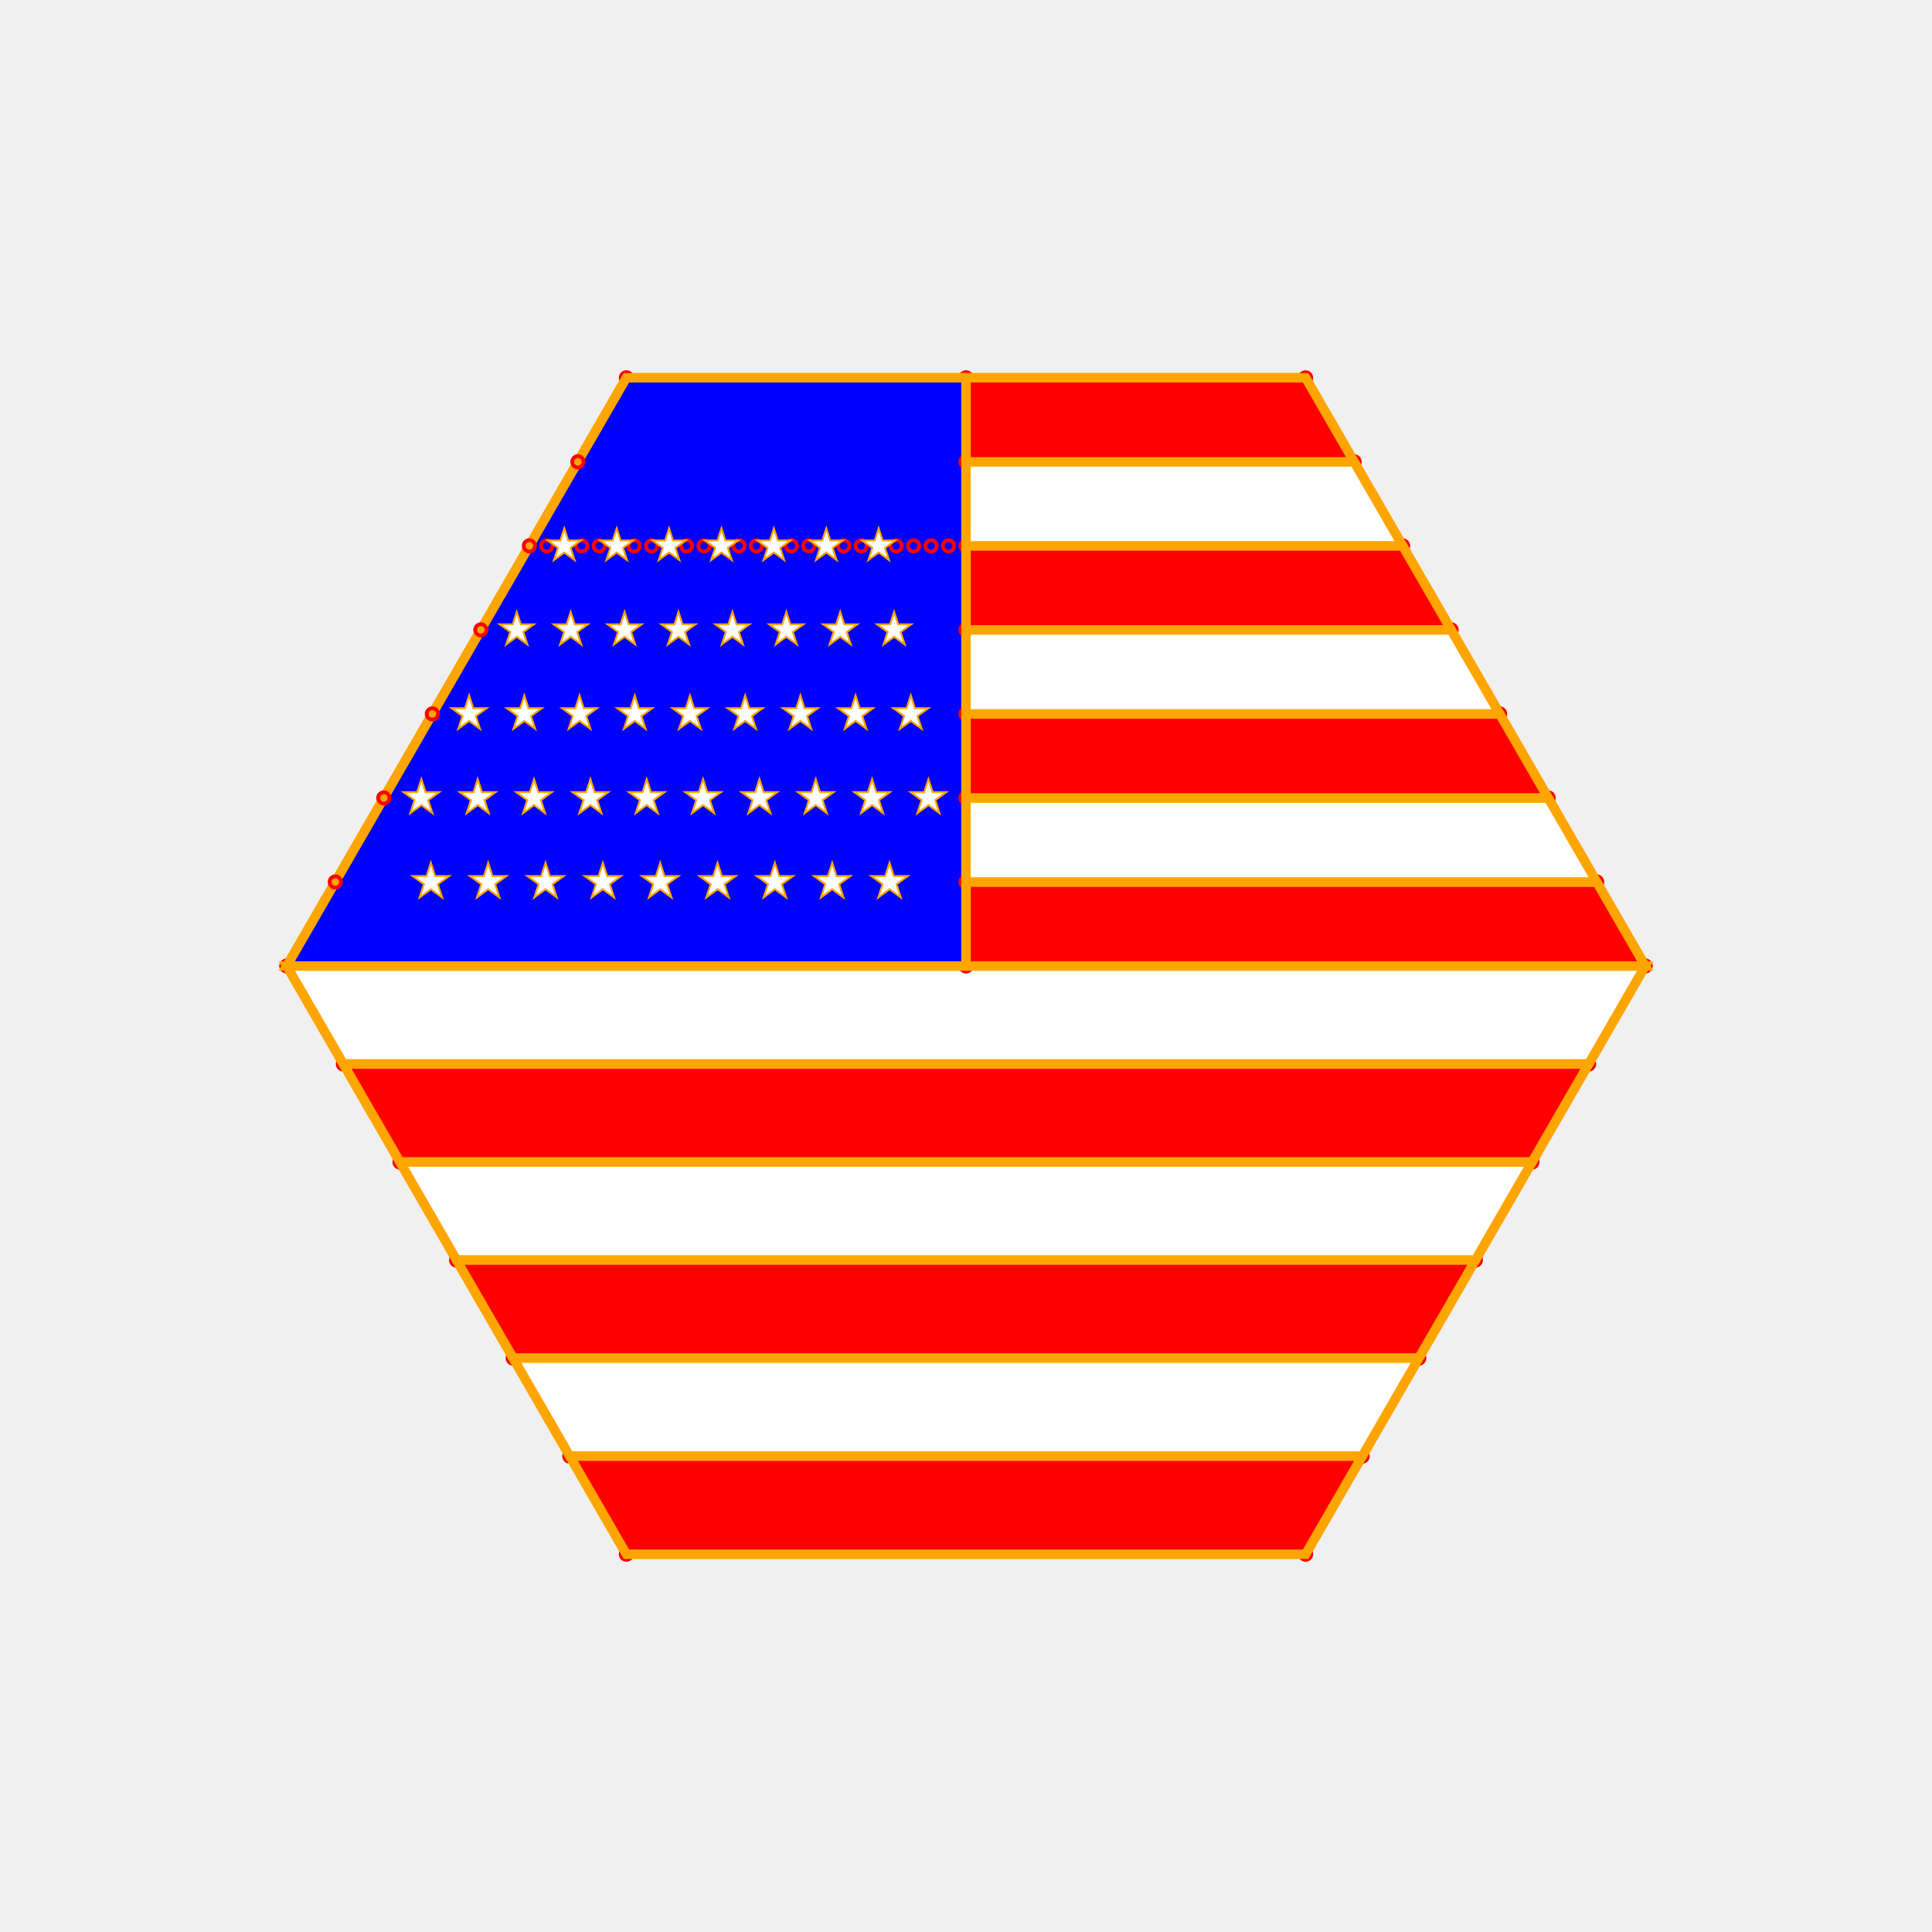
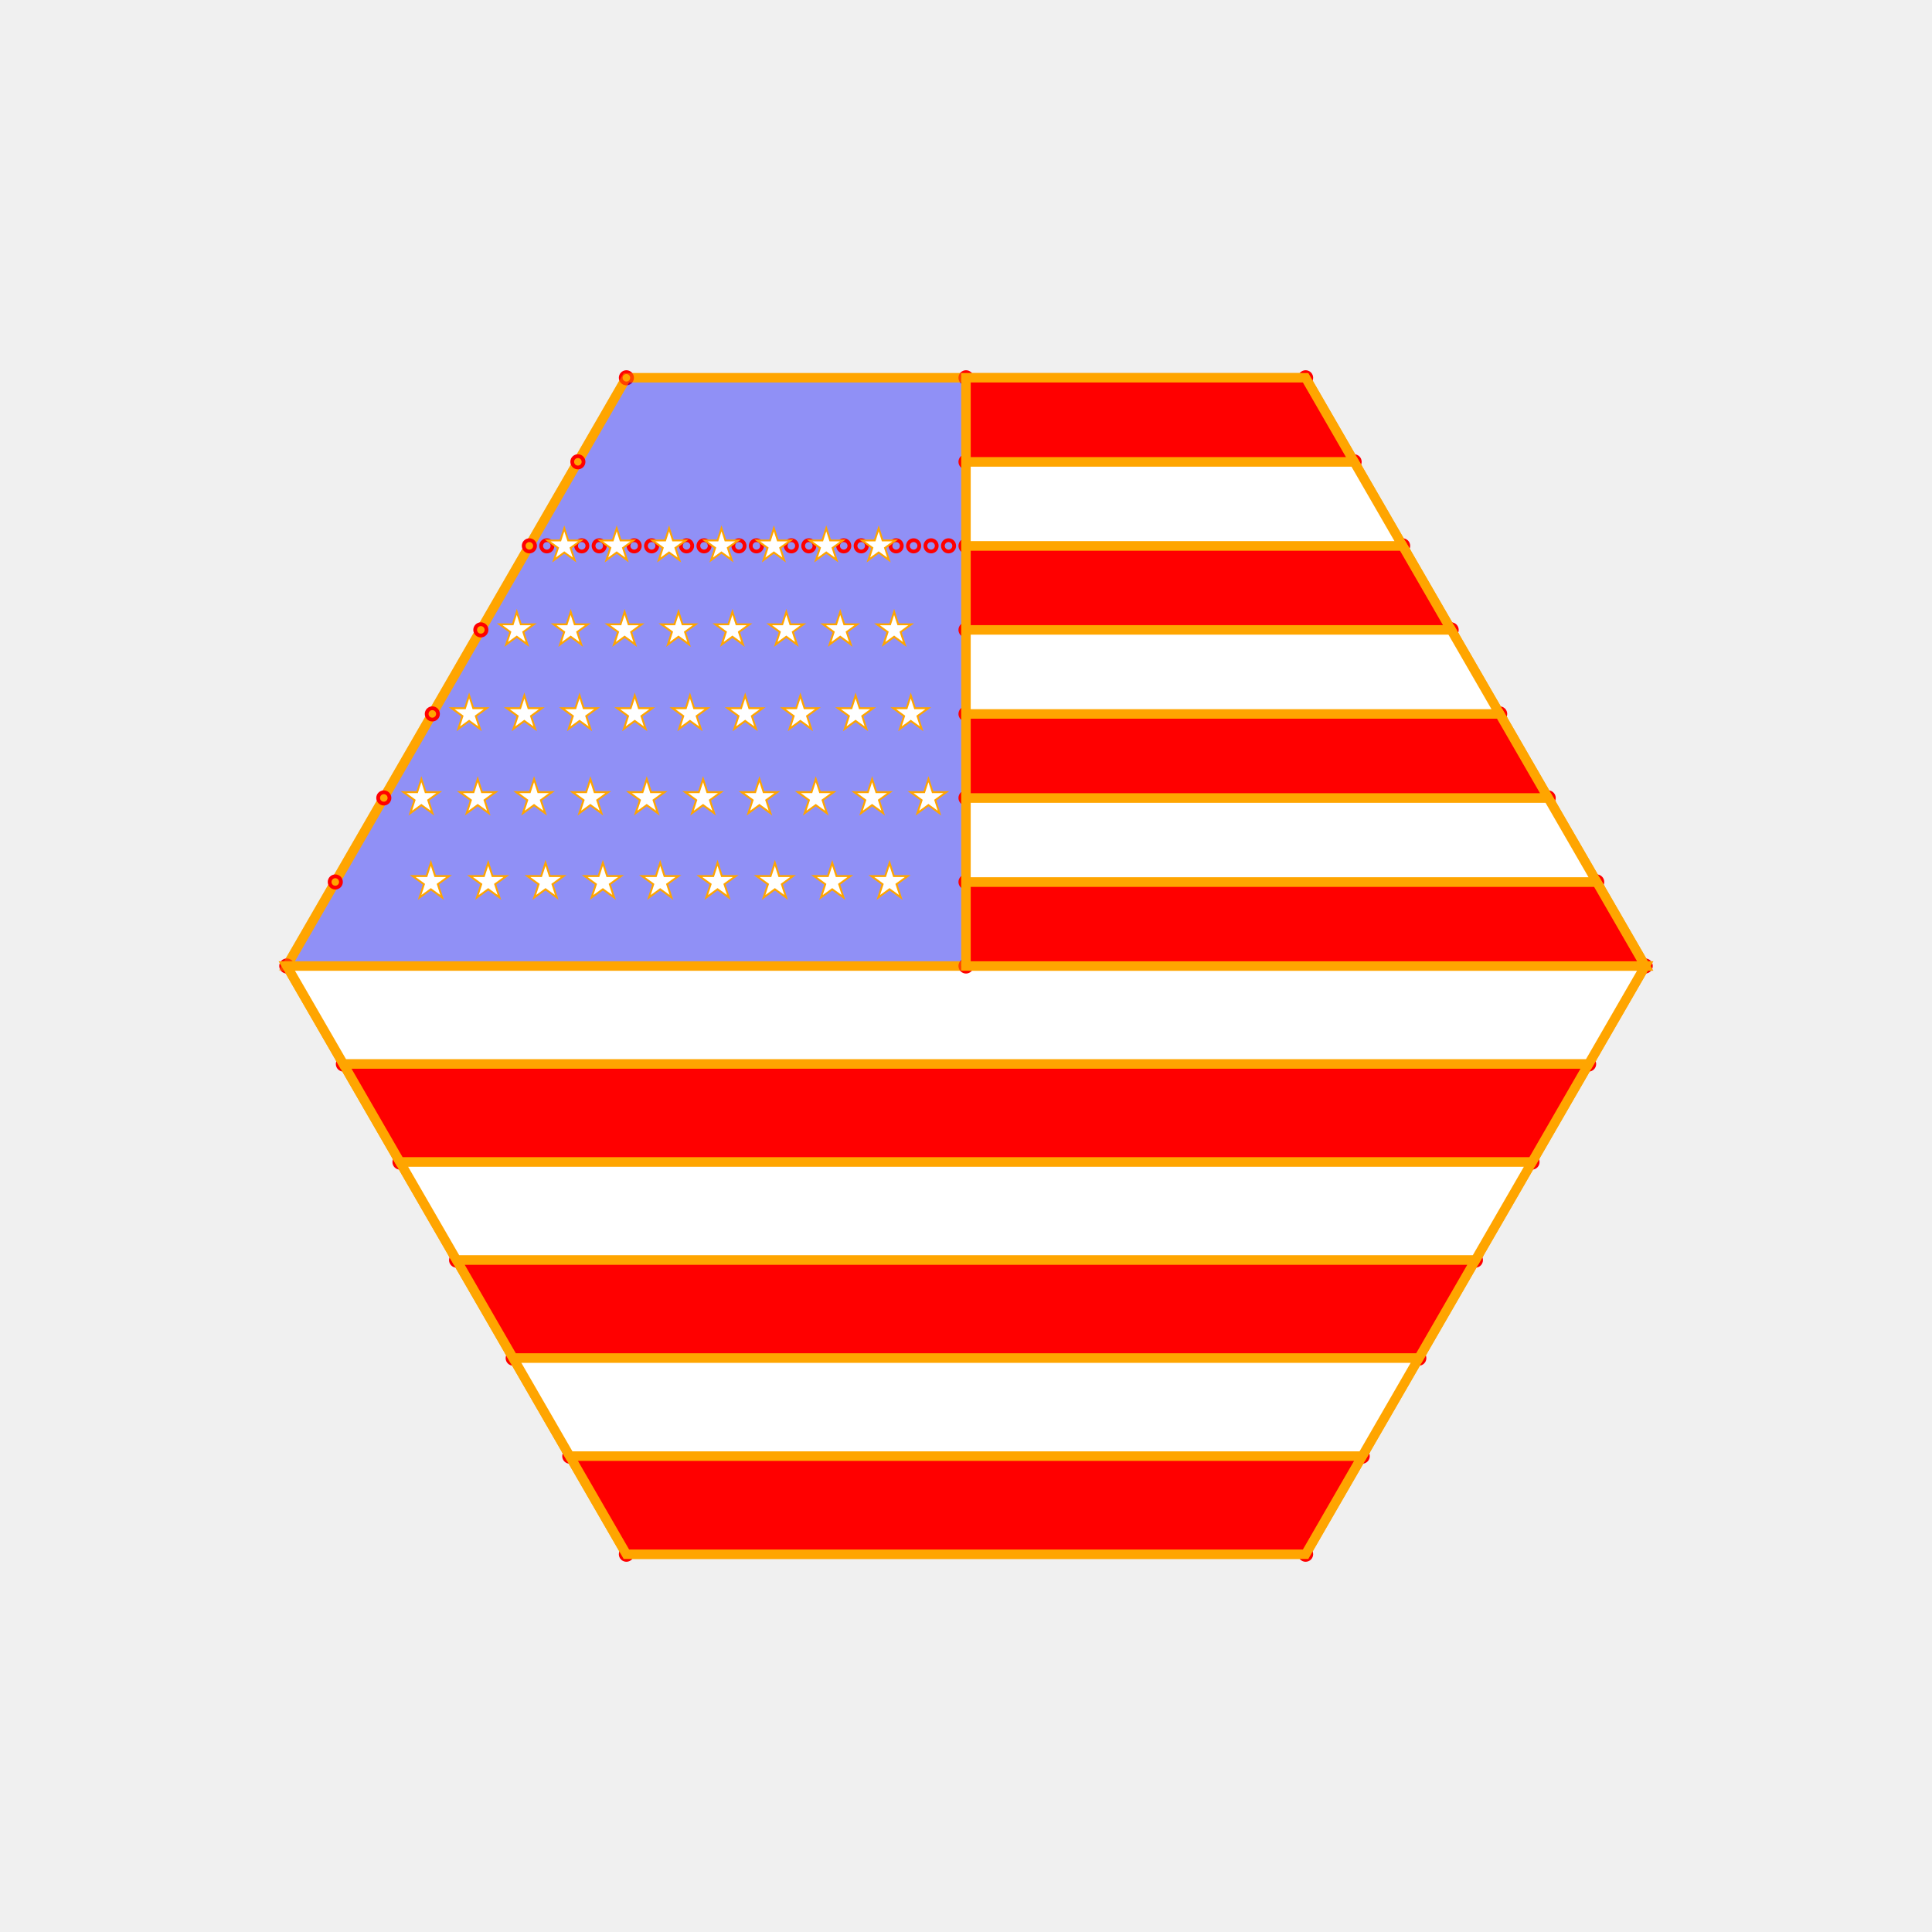
<svg xmlns="http://www.w3.org/2000/svg" width="1024" height="1024" desc="Created by KTab" version="1.2">
-   <path stroke="orange" stroke-width="5" fill="none" d="M 692.0 200.231 L 332.0 200.231 L 152.0 512.0 L 332.0 823.769 L 692.0 823.769 L 872.0 512.0 Z" />
+   <path stroke="orange" stroke-width="5" fill="none" opacity="1.0" d="M 692.0 200.231 L 332.0 200.231 L 152.0 512.0 L 332.0 823.769 L 692.0 823.769 L 872.0 512.0 Z" />
  <circle cx="872.0" cy="512.0" r="3" fill="none" stroke="red" stroke-width="2" />
  <circle cx="152.0" cy="512.0" r="3" fill="none" stroke="red" stroke-width="2" />
  <circle cx="692.0" cy="823.769" r="3" fill="none" stroke="red" stroke-width="2" />
  <circle cx="332.0" cy="823.769" r="3" fill="none" stroke="red" stroke-width="2" />
  <circle cx="722" cy="771.808" r="3" fill="none" stroke="red" stroke-width="2" />
  <circle cx="752" cy="719.846" r="3" fill="none" stroke="red" stroke-width="2" />
  <circle cx="782" cy="667.885" r="3" fill="none" stroke="red" stroke-width="2" />
  <circle cx="812.0" cy="615.923" r="3" fill="none" stroke="red" stroke-width="2" />
  <circle cx="842" cy="563.962" r="3" fill="none" stroke="red" stroke-width="2" />
  <circle cx="302" cy="771.808" r="3" fill="none" stroke="red" stroke-width="2" />
  <circle cx="272" cy="719.846" r="3" fill="none" stroke="red" stroke-width="2" />
  <circle cx="242" cy="667.885" r="3" fill="none" stroke="red" stroke-width="2" />
  <circle cx="212" cy="615.923" r="3" fill="none" stroke="red" stroke-width="2" />
  <circle cx="182" cy="563.962" r="3" fill="none" stroke="red" stroke-width="2" />
-   <path stroke="orange" stroke-width="5" fill="white" d="M 182 563.962 L 842 563.962 L 872.0 512.0 L 152.0 512.0 Z" />
-   <path stroke="orange" stroke-width="5" fill="red" d="M 212 615.923 L 812.0 615.923 L 842 563.962 L 182 563.962 Z" />
-   <path stroke="orange" stroke-width="5" fill="white" d="M 242 667.885 L 782 667.885 L 812.0 615.923 L 212 615.923 Z" />
-   <path stroke="orange" stroke-width="5" fill="red" d="M 272 719.846 L 752 719.846 L 782 667.885 L 242 667.885 Z" />
-   <path stroke="orange" stroke-width="5" fill="white" d="M 302 771.808 L 722 771.808 L 752 719.846 L 272 719.846 Z" />
-   <path stroke="orange" stroke-width="5" fill="red" d="M 332.0 823.769 L 692.0 823.769 L 722 771.808 L 302 771.808 Z" />
+   <path stroke="orange" stroke-width="5" fill="white" opacity="1.0" d="M 182 563.962 L 842 563.962 L 872.0 512.0 L 152.0 512.0 Z" />
+   <path stroke="orange" stroke-width="5" fill="red" opacity="1.0" d="M 212 615.923 L 812.0 615.923 L 842 563.962 L 182 563.962 Z" />
+   <path stroke="orange" stroke-width="5" fill="white" opacity="1.0" d="M 242 667.885 L 782 667.885 L 812.0 615.923 L 212 615.923 Z" />
+   <path stroke="orange" stroke-width="5" fill="red" opacity="1.0" d="M 272 719.846 L 752 719.846 L 782 667.885 L 242 667.885 Z" />
+   <path stroke="orange" stroke-width="5" fill="white" opacity="1.0" d="M 302 771.808 L 722 771.808 L 752 719.846 L 272 719.846 Z" />
+   <path stroke="orange" stroke-width="5" fill="red" opacity="1.0" d="M 332.0 823.769 L 692.0 823.769 L 722 771.808 L 302 771.808 Z" />
  <circle cx="692.0" cy="200.231" r="3" fill="none" stroke="red" stroke-width="2" />
  <circle cx="717.714" cy="244.769" r="3" fill="none" stroke="red" stroke-width="2" />
  <circle cx="743.429" cy="289.308" r="3" fill="none" stroke="red" stroke-width="2" />
  <circle cx="769.143" cy="333.846" r="3" fill="none" stroke="red" stroke-width="2" />
  <circle cx="794.857" cy="378.385" r="3" fill="none" stroke="red" stroke-width="2" />
  <circle cx="820.571" cy="422.923" r="3" fill="none" stroke="red" stroke-width="2" />
  <circle cx="846.286" cy="467.462" r="3" fill="none" stroke="red" stroke-width="2" />
  <circle cx="332.0" cy="200.231" r="3" fill="none" stroke="red" stroke-width="2" />
  <circle cx="512.0" cy="512.0" r="3" fill="none" stroke="red" stroke-width="2" />
  <circle cx="512.0" cy="200.231" r="3" fill="none" stroke="red" stroke-width="2" />
  <path d="M 512.0 512.0 L 512.0 200.231" stroke="orange" stroke-width="5" />
-   <path stroke="orange" stroke-width="5" fill="blue" d="M 512.0 512.0 L 512.0 200.231 L 332.0 200.231 L 152.0 512.0 Z" />
+   <path stroke="orange" stroke-width="5" fill="blue" opacity="0.4" d="M 512.0 512.0 L 512.0 200.231 L 332.0 200.231 L 152.0 512.0 Z" />
  <circle cx="512.0" cy="244.769" r="3" fill="none" stroke="red" stroke-width="2" />
  <circle cx="512.0" cy="289.308" r="3" fill="none" stroke="red" stroke-width="2" />
  <circle cx="512.0" cy="333.846" r="3" fill="none" stroke="red" stroke-width="2" />
  <circle cx="512.0" cy="378.385" r="3" fill="none" stroke="red" stroke-width="2" />
  <circle cx="512" cy="422.923" r="3" fill="none" stroke="red" stroke-width="2" />
  <circle cx="512" cy="467.462" r="3" fill="none" stroke="red" stroke-width="2" />
-   <path stroke="orange" stroke-width="5" fill="red" d="M 872.0 512.0 L 846.286 467.462 L 512 467.462 L 512.0 512.0 Z" />
-   <path stroke="orange" stroke-width="5" fill="white" d="M 846.286 467.462 L 820.571 422.923 L 512 422.923 L 512 467.462 Z" />
-   <path stroke="orange" stroke-width="5" fill="red" d="M 820.571 422.923 L 794.857 378.385 L 512.0 378.385 L 512 422.923 Z" />
-   <path stroke="orange" stroke-width="5" fill="white" d="M 794.857 378.385 L 769.143 333.846 L 512.0 333.846 L 512.0 378.385 Z" />
-   <path stroke="orange" stroke-width="5" fill="red" d="M 769.143 333.846 L 743.429 289.308 L 512.0 289.308 L 512.0 333.846 Z" />
-   <path stroke="orange" stroke-width="5" fill="white" d="M 743.429 289.308 L 717.714 244.769 L 512.0 244.769 L 512.0 289.308 Z" />
-   <path stroke="orange" stroke-width="5" fill="red" d="M 717.714 244.769 L 692.0 200.231 L 512.0 200.231 L 512.0 244.769 Z" />
+   <path stroke="orange" stroke-width="5" fill="red" opacity="1.0" d="M 872.0 512.0 L 846.286 467.462 L 512 467.462 L 512.0 512.0 Z" />
+   <path stroke="orange" stroke-width="5" fill="white" opacity="1.0" d="M 846.286 467.462 L 820.571 422.923 L 512 422.923 L 512 467.462 Z" />
+   <path stroke="orange" stroke-width="5" fill="red" opacity="1.0" d="M 820.571 422.923 L 794.857 378.385 L 512.0 378.385 L 512 422.923 Z" />
+   <path stroke="orange" stroke-width="5" fill="white" opacity="1.0" d="M 794.857 378.385 L 769.143 333.846 L 512.0 333.846 L 512.0 378.385 Z" />
+   <path stroke="orange" stroke-width="5" fill="red" opacity="1.0" d="M 769.143 333.846 L 743.429 289.308 L 512.0 289.308 L 512.0 333.846 Z" />
+   <path stroke="orange" stroke-width="5" fill="white" opacity="1.0" d="M 743.429 289.308 L 717.714 244.769 L 512.0 244.769 L 512.0 289.308 Z" />
+   <path stroke="orange" stroke-width="5" fill="red" opacity="1.0" d="M 717.714 244.769 L 692.0 200.231 L 512.0 200.231 L 512.0 244.769 Z" />
  <circle cx="306.286" cy="244.769" r="3" fill="none" stroke="red" stroke-width="2" />
  <circle cx="280.571" cy="289.308" r="3" fill="none" stroke="red" stroke-width="2" />
  <circle cx="254.857" cy="333.846" r="3" fill="none" stroke="red" stroke-width="2" />
  <circle cx="229.143" cy="378.385" r="3" fill="none" stroke="red" stroke-width="2" />
  <circle cx="203.429" cy="422.923" r="3" fill="none" stroke="red" stroke-width="2" />
  <circle cx="177.714" cy="467.462" r="3" fill="none" stroke="red" stroke-width="2" />
-   <path stroke="orange" stroke-width="1" fill="white" d="M 228.364 457.332 L 226.089 464.331 L 218.73 464.331 L 224.684 468.657 L 222.409 475.657 L 228.364 471.331 L 234.318 475.657 L 232.044 468.657 L 237.998 464.331 L 230.638 464.331 Z" />
-   <path stroke="orange" stroke-width="1" fill="white" d="M 258.753 457.332 L 256.479 464.331 L 249.119 464.331 L 255.073 468.657 L 252.799 475.657 L 258.753 471.331 L 264.707 475.657 L 262.433 468.657 L 268.387 464.331 L 261.028 464.331 Z" />
-   <path stroke="orange" stroke-width="1" fill="white" d="M 289.143 457.332 L 286.869 464.331 L 279.509 464.331 L 285.463 468.657 L 283.189 475.657 L 289.143 471.331 L 295.097 475.657 L 292.823 468.657 L 298.777 464.331 L 291.417 464.331 Z" />
-   <path stroke="orange" stroke-width="1" fill="white" d="M 319.532 457.332 L 317.258 464.331 L 309.898 464.331 L 315.853 468.657 L 313.578 475.657 L 319.532 471.331 L 325.487 475.657 L 323.212 468.657 L 329.167 464.331 L 321.807 464.331 Z" />
-   <path stroke="orange" stroke-width="1" fill="white" d="M 349.922 457.332 L 347.648 464.331 L 340.288 464.331 L 346.242 468.657 L 343.968 475.657 L 349.922 471.331 L 355.876 475.657 L 353.602 468.657 L 359.556 464.331 L 352.196 464.331 Z" />
-   <path stroke="orange" stroke-width="1" fill="white" d="M 380.312 457.332 L 378.037 464.331 L 370.678 464.331 L 376.632 468.657 L 374.358 475.657 L 380.312 471.331 L 386.266 475.657 L 383.992 468.657 L 389.946 464.331 L 382.586 464.331 Z" />
-   <path stroke="orange" stroke-width="1" fill="white" d="M 410.701 457.332 L 408.427 464.331 L 401.067 464.331 L 407.021 468.657 L 404.747 475.657 L 410.701 471.331 L 416.655 475.657 L 414.381 468.657 L 420.335 464.331 L 412.976 464.331 Z" />
-   <path stroke="orange" stroke-width="1" fill="white" d="M 441.091 457.332 L 438.817 464.331 L 431.457 464.331 L 437.411 468.657 L 435.137 475.657 L 441.091 471.331 L 447.045 475.657 L 444.771 468.657 L 450.725 464.331 L 443.365 464.331 Z" />
-   <path stroke="orange" stroke-width="1" fill="white" d="M 471.481 457.332 L 469.206 464.331 L 461.846 464.331 L 467.801 468.657 L 465.526 475.657 L 471.481 471.331 L 477.435 475.657 L 475.16 468.657 L 481.115 464.331 L 473.755 464.331 Z" />
-   <path stroke="orange" stroke-width="1" fill="white" d="M 223.336 412.969 L 221.102 419.847 L 213.87 419.847 L 219.72 424.098 L 217.486 430.976 L 223.336 426.725 L 229.187 430.976 L 226.952 424.098 L 232.803 419.847 L 225.571 419.847 Z" />
-   <path stroke="orange" stroke-width="1" fill="white" d="M 253.198 412.969 L 250.963 419.847 L 243.731 419.847 L 249.582 424.098 L 247.347 430.976 L 253.198 426.725 L 259.049 430.976 L 256.814 424.098 L 262.665 419.847 L 255.433 419.847 Z" />
-   <path stroke="orange" stroke-width="1" fill="white" d="M 283.06 412.969 L 280.825 419.847 L 273.593 419.847 L 279.444 424.098 L 277.209 430.976 L 283.06 426.725 L 288.911 430.976 L 286.676 424.098 L 292.527 419.847 L 285.295 419.847 Z" />
-   <path stroke="orange" stroke-width="1" fill="white" d="M 312.922 412.969 L 310.687 419.847 L 303.455 419.847 L 309.306 424.098 L 307.071 430.976 L 312.922 426.725 L 318.772 430.976 L 316.538 424.098 L 322.388 419.847 L 315.156 419.847 Z" />
-   <path stroke="orange" stroke-width="1" fill="white" d="M 342.783 412.969 L 340.549 419.847 L 333.317 419.847 L 339.167 424.098 L 336.933 430.976 L 342.783 426.725 L 348.634 430.976 L 346.399 424.098 L 352.25 419.847 L 345.018 419.847 Z" />
-   <path stroke="orange" stroke-width="1" fill="white" d="M 372.645 412.969 L 370.41 419.847 L 363.178 419.847 L 369.029 424.098 L 366.794 430.976 L 372.645 426.725 L 378.496 430.976 L 376.261 424.098 L 382.112 419.847 L 374.88 419.847 Z" />
-   <path stroke="orange" stroke-width="1" fill="white" d="M 402.507 412.969 L 400.272 419.847 L 393.04 419.847 L 398.891 424.098 L 396.656 430.976 L 402.507 426.725 L 408.358 430.976 L 406.123 424.098 L 411.974 419.847 L 404.742 419.847 Z" />
-   <path stroke="orange" stroke-width="1" fill="white" d="M 432.369 412.969 L 430.134 419.847 L 422.902 419.847 L 428.753 424.098 L 426.518 430.976 L 432.369 426.725 L 438.219 430.976 L 435.985 424.098 L 441.835 419.847 L 434.603 419.847 Z" />
-   <path stroke="orange" stroke-width="1" fill="white" d="M 462.23 412.969 L 459.996 419.847 L 452.764 419.847 L 458.614 424.098 L 456.38 430.976 L 462.23 426.725 L 468.081 430.976 L 465.846 424.098 L 471.697 419.847 L 464.465 419.847 Z" />
-   <path stroke="orange" stroke-width="1" fill="white" d="M 492.092 412.969 L 489.857 419.847 L 482.625 419.847 L 488.476 424.098 L 486.241 430.976 L 492.092 426.725 L 497.943 430.976 L 495.708 424.098 L 501.559 419.847 L 494.327 419.847 Z" />
-   <path stroke="orange" stroke-width="1" fill="white" d="M 248.65 368.631 L 246.46 375.371 L 239.374 375.371 L 245.107 379.536 L 242.917 386.276 L 248.65 382.11 L 254.383 386.276 L 252.193 379.536 L 257.927 375.371 L 250.84 375.371 Z" />
-   <path stroke="orange" stroke-width="1" fill="white" d="M 277.911 368.631 L 275.721 375.371 L 268.635 375.371 L 274.368 379.536 L 272.178 386.276 L 277.911 382.11 L 283.644 386.276 L 281.455 379.536 L 287.188 375.371 L 280.101 375.371 Z" />
-   <path stroke="orange" stroke-width="1" fill="white" d="M 307.172 368.631 L 304.983 375.371 L 297.896 375.371 L 303.629 379.536 L 301.439 386.276 L 307.172 382.11 L 312.905 386.276 L 310.716 379.536 L 316.449 375.371 L 309.362 375.371 Z" />
-   <path stroke="orange" stroke-width="1" fill="white" d="M 336.433 368.631 L 334.244 375.371 L 327.157 375.371 L 332.89 379.536 L 330.7 386.276 L 336.433 382.11 L 342.167 386.276 L 339.977 379.536 L 345.71 375.371 L 338.623 375.371 Z" />
-   <path stroke="orange" stroke-width="1" fill="white" d="M 365.695 368.631 L 363.505 375.371 L 356.418 375.371 L 362.151 379.536 L 359.962 386.276 L 365.695 382.11 L 371.428 386.276 L 369.238 379.536 L 374.971 375.371 L 367.884 375.371 Z" />
-   <path stroke="orange" stroke-width="1" fill="white" d="M 394.956 368.631 L 392.766 375.371 L 385.679 375.371 L 391.412 379.536 L 389.223 386.276 L 394.956 382.11 L 400.689 386.276 L 398.499 379.536 L 404.232 375.371 L 397.146 375.371 Z" />
-   <path stroke="orange" stroke-width="1" fill="white" d="M 424.217 368.631 L 422.027 375.371 L 414.94 375.371 L 420.674 379.536 L 418.484 386.276 L 424.217 382.11 L 429.95 386.276 L 427.76 379.536 L 433.493 375.371 L 426.407 375.371 Z" />
-   <path stroke="orange" stroke-width="1" fill="white" d="M 453.478 368.631 L 451.288 375.371 L 444.202 375.371 L 449.935 379.536 L 447.745 386.276 L 453.478 382.11 L 459.211 386.276 L 457.021 379.536 L 462.754 375.371 L 455.668 375.371 Z" />
-   <path stroke="orange" stroke-width="1" fill="white" d="M 482.739 368.631 L 480.549 375.371 L 473.463 375.371 L 479.196 379.536 L 477.006 386.276 L 482.739 382.11 L 488.472 386.276 L 486.282 379.536 L 492.015 375.371 L 484.929 375.371 Z" />
-   <path stroke="orange" stroke-width="1" fill="white" d="M 273.905 324.322 L 271.767 330.903 L 264.847 330.903 L 270.445 334.97 L 268.307 341.551 L 273.905 337.484 L 279.503 341.551 L 277.364 334.97 L 282.962 330.903 L 276.043 330.903 Z" />
-   <path stroke="orange" stroke-width="1" fill="white" d="M 302.476 324.322 L 300.338 330.903 L 293.419 330.903 L 299.016 334.97 L 296.878 341.551 L 302.476 337.484 L 308.074 341.551 L 305.936 334.97 L 311.534 330.903 L 304.614 330.903 Z" />
-   <path stroke="orange" stroke-width="1" fill="white" d="M 331.048 324.322 L 328.909 330.903 L 321.99 330.903 L 327.588 334.97 L 325.45 341.551 L 331.048 337.484 L 336.646 341.551 L 334.507 334.97 L 340.105 330.903 L 333.186 330.903 Z" />
-   <path stroke="orange" stroke-width="1" fill="white" d="M 359.619 324.322 L 357.481 330.903 L 350.561 330.903 L 356.159 334.97 L 354.021 341.551 L 359.619 337.484 L 365.217 341.551 L 363.079 334.97 L 368.677 330.903 L 361.757 330.903 Z" />
-   <path stroke="orange" stroke-width="1" fill="white" d="M 388.19 324.322 L 386.052 330.903 L 379.133 330.903 L 384.731 334.97 L 382.593 341.551 L 388.19 337.484 L 393.788 341.551 L 391.65 334.97 L 397.248 330.903 L 390.329 330.903 Z" />
-   <path stroke="orange" stroke-width="1" fill="white" d="M 416.762 324.322 L 414.624 330.903 L 407.704 330.903 L 413.302 334.97 L 411.164 341.551 L 416.762 337.484 L 422.36 341.551 L 420.222 334.97 L 425.82 330.903 L 418.9 330.903 Z" />
-   <path stroke="orange" stroke-width="1" fill="white" d="M 445.333 324.322 L 443.195 330.903 L 436.276 330.903 L 441.874 334.97 L 439.735 341.551 L 445.333 337.484 L 450.931 341.551 L 448.793 334.97 L 454.391 330.903 L 447.472 330.903 Z" />
-   <path stroke="orange" stroke-width="1" fill="white" d="M 473.905 324.322 L 471.767 330.903 L 464.847 330.903 L 470.445 334.97 L 468.307 341.551 L 473.905 337.484 L 479.503 341.551 L 477.364 334.97 L 482.962 330.903 L 476.043 330.903 Z" />
+   <path stroke="orange" stroke-width="1" fill="white" opacity="1.0" d="M 228.364 457.332 L 226.089 464.331 L 218.73 464.331 L 224.684 468.657 L 222.409 475.657 L 228.364 471.331 L 234.318 475.657 L 232.044 468.657 L 237.998 464.331 L 230.638 464.331 Z" />
+   <path stroke="orange" stroke-width="1" fill="white" opacity="1.0" d="M 258.753 457.332 L 256.479 464.331 L 249.119 464.331 L 255.073 468.657 L 252.799 475.657 L 258.753 471.331 L 264.707 475.657 L 262.433 468.657 L 268.387 464.331 L 261.028 464.331 Z" />
+   <path stroke="orange" stroke-width="1" fill="white" opacity="1.0" d="M 289.143 457.332 L 286.869 464.331 L 279.509 464.331 L 285.463 468.657 L 283.189 475.657 L 289.143 471.331 L 295.097 475.657 L 292.823 468.657 L 298.777 464.331 L 291.417 464.331 Z" />
+   <path stroke="orange" stroke-width="1" fill="white" opacity="1.0" d="M 319.532 457.332 L 317.258 464.331 L 309.898 464.331 L 315.853 468.657 L 313.578 475.657 L 319.532 471.331 L 325.487 475.657 L 323.212 468.657 L 329.167 464.331 L 321.807 464.331 Z" />
+   <path stroke="orange" stroke-width="1" fill="white" opacity="1.0" d="M 349.922 457.332 L 347.648 464.331 L 340.288 464.331 L 346.242 468.657 L 343.968 475.657 L 349.922 471.331 L 355.876 475.657 L 353.602 468.657 L 359.556 464.331 L 352.196 464.331 Z" />
+   <path stroke="orange" stroke-width="1" fill="white" opacity="1.0" d="M 380.312 457.332 L 378.037 464.331 L 370.678 464.331 L 376.632 468.657 L 374.358 475.657 L 380.312 471.331 L 386.266 475.657 L 383.992 468.657 L 389.946 464.331 L 382.586 464.331 Z" />
+   <path stroke="orange" stroke-width="1" fill="white" opacity="1.0" d="M 410.701 457.332 L 408.427 464.331 L 401.067 464.331 L 407.021 468.657 L 404.747 475.657 L 410.701 471.331 L 416.655 475.657 L 414.381 468.657 L 420.335 464.331 L 412.976 464.331 Z" />
+   <path stroke="orange" stroke-width="1" fill="white" opacity="1.0" d="M 441.091 457.332 L 438.817 464.331 L 431.457 464.331 L 437.411 468.657 L 435.137 475.657 L 441.091 471.331 L 447.045 475.657 L 444.771 468.657 L 450.725 464.331 L 443.365 464.331 Z" />
+   <path stroke="orange" stroke-width="1" fill="white" opacity="1.0" d="M 471.481 457.332 L 469.206 464.331 L 461.846 464.331 L 467.801 468.657 L 465.526 475.657 L 471.481 471.331 L 477.435 475.657 L 475.16 468.657 L 481.115 464.331 L 473.755 464.331 Z" />
+   <path stroke="orange" stroke-width="1" fill="white" opacity="1.0" d="M 223.336 412.969 L 221.102 419.847 L 213.87 419.847 L 219.72 424.098 L 217.486 430.976 L 223.336 426.725 L 229.187 430.976 L 226.952 424.098 L 232.803 419.847 L 225.571 419.847 Z" />
+   <path stroke="orange" stroke-width="1" fill="white" opacity="1.0" d="M 253.198 412.969 L 250.963 419.847 L 243.731 419.847 L 249.582 424.098 L 247.347 430.976 L 253.198 426.725 L 259.049 430.976 L 256.814 424.098 L 262.665 419.847 L 255.433 419.847 Z" />
+   <path stroke="orange" stroke-width="1" fill="white" opacity="1.0" d="M 283.06 412.969 L 280.825 419.847 L 273.593 419.847 L 279.444 424.098 L 277.209 430.976 L 283.06 426.725 L 288.911 430.976 L 286.676 424.098 L 292.527 419.847 L 285.295 419.847 Z" />
+   <path stroke="orange" stroke-width="1" fill="white" opacity="1.0" d="M 312.922 412.969 L 310.687 419.847 L 303.455 419.847 L 309.306 424.098 L 307.071 430.976 L 312.922 426.725 L 318.772 430.976 L 316.538 424.098 L 322.388 419.847 L 315.156 419.847 Z" />
+   <path stroke="orange" stroke-width="1" fill="white" opacity="1.0" d="M 342.783 412.969 L 340.549 419.847 L 333.317 419.847 L 339.167 424.098 L 336.933 430.976 L 342.783 426.725 L 348.634 430.976 L 346.399 424.098 L 352.25 419.847 L 345.018 419.847 Z" />
+   <path stroke="orange" stroke-width="1" fill="white" opacity="1.0" d="M 372.645 412.969 L 370.41 419.847 L 363.178 419.847 L 369.029 424.098 L 366.794 430.976 L 372.645 426.725 L 378.496 430.976 L 376.261 424.098 L 382.112 419.847 L 374.88 419.847 Z" />
+   <path stroke="orange" stroke-width="1" fill="white" opacity="1.0" d="M 402.507 412.969 L 400.272 419.847 L 393.04 419.847 L 398.891 424.098 L 396.656 430.976 L 402.507 426.725 L 408.358 430.976 L 406.123 424.098 L 411.974 419.847 L 404.742 419.847 Z" />
+   <path stroke="orange" stroke-width="1" fill="white" opacity="1.0" d="M 432.369 412.969 L 430.134 419.847 L 422.902 419.847 L 428.753 424.098 L 426.518 430.976 L 432.369 426.725 L 438.219 430.976 L 435.985 424.098 L 441.835 419.847 L 434.603 419.847 Z" />
+   <path stroke="orange" stroke-width="1" fill="white" opacity="1.0" d="M 462.23 412.969 L 459.996 419.847 L 452.764 419.847 L 458.614 424.098 L 456.38 430.976 L 462.23 426.725 L 468.081 430.976 L 465.846 424.098 L 471.697 419.847 L 464.465 419.847 Z" />
+   <path stroke="orange" stroke-width="1" fill="white" opacity="1.0" d="M 492.092 412.969 L 489.857 419.847 L 482.625 419.847 L 488.476 424.098 L 486.241 430.976 L 492.092 426.725 L 497.943 430.976 L 495.708 424.098 L 501.559 419.847 L 494.327 419.847 Z" />
+   <path stroke="orange" stroke-width="1" fill="white" opacity="1.0" d="M 248.65 368.631 L 246.46 375.371 L 239.374 375.371 L 245.107 379.536 L 242.917 386.276 L 248.65 382.11 L 254.383 386.276 L 252.193 379.536 L 257.927 375.371 L 250.84 375.371 Z" />
+   <path stroke="orange" stroke-width="1" fill="white" opacity="1.0" d="M 277.911 368.631 L 275.721 375.371 L 268.635 375.371 L 274.368 379.536 L 272.178 386.276 L 277.911 382.11 L 283.644 386.276 L 281.455 379.536 L 287.188 375.371 L 280.101 375.371 Z" />
+   <path stroke="orange" stroke-width="1" fill="white" opacity="1.0" d="M 307.172 368.631 L 304.983 375.371 L 297.896 375.371 L 303.629 379.536 L 301.439 386.276 L 307.172 382.11 L 312.905 386.276 L 310.716 379.536 L 316.449 375.371 L 309.362 375.371 Z" />
+   <path stroke="orange" stroke-width="1" fill="white" opacity="1.0" d="M 336.433 368.631 L 334.244 375.371 L 327.157 375.371 L 332.89 379.536 L 330.7 386.276 L 336.433 382.11 L 342.167 386.276 L 339.977 379.536 L 345.71 375.371 L 338.623 375.371 Z" />
+   <path stroke="orange" stroke-width="1" fill="white" opacity="1.0" d="M 365.695 368.631 L 363.505 375.371 L 356.418 375.371 L 362.151 379.536 L 359.962 386.276 L 365.695 382.11 L 371.428 386.276 L 369.238 379.536 L 374.971 375.371 L 367.884 375.371 Z" />
+   <path stroke="orange" stroke-width="1" fill="white" opacity="1.0" d="M 394.956 368.631 L 392.766 375.371 L 385.679 375.371 L 391.412 379.536 L 389.223 386.276 L 394.956 382.11 L 400.689 386.276 L 398.499 379.536 L 404.232 375.371 L 397.146 375.371 Z" />
+   <path stroke="orange" stroke-width="1" fill="white" opacity="1.0" d="M 424.217 368.631 L 422.027 375.371 L 414.94 375.371 L 420.674 379.536 L 418.484 386.276 L 424.217 382.11 L 429.95 386.276 L 427.76 379.536 L 433.493 375.371 L 426.407 375.371 Z" />
+   <path stroke="orange" stroke-width="1" fill="white" opacity="1.0" d="M 453.478 368.631 L 451.288 375.371 L 444.202 375.371 L 449.935 379.536 L 447.745 386.276 L 453.478 382.11 L 459.211 386.276 L 457.021 379.536 L 462.754 375.371 L 455.668 375.371 Z" />
+   <path stroke="orange" stroke-width="1" fill="white" opacity="1.0" d="M 482.739 368.631 L 480.549 375.371 L 473.463 375.371 L 479.196 379.536 L 477.006 386.276 L 482.739 382.11 L 488.472 386.276 L 486.282 379.536 L 492.015 375.371 L 484.929 375.371 Z" />
+   <path stroke="orange" stroke-width="1" fill="white" opacity="1.0" d="M 273.905 324.322 L 271.767 330.903 L 264.847 330.903 L 270.445 334.97 L 268.307 341.551 L 273.905 337.484 L 279.503 341.551 L 277.364 334.97 L 282.962 330.903 L 276.043 330.903 Z" />
+   <path stroke="orange" stroke-width="1" fill="white" opacity="1.0" d="M 302.476 324.322 L 300.338 330.903 L 293.419 330.903 L 299.016 334.97 L 296.878 341.551 L 302.476 337.484 L 308.074 341.551 L 305.936 334.97 L 311.534 330.903 L 304.614 330.903 Z" />
+   <path stroke="orange" stroke-width="1" fill="white" opacity="1.0" d="M 331.048 324.322 L 328.909 330.903 L 321.99 330.903 L 327.588 334.97 L 325.45 341.551 L 331.048 337.484 L 336.646 341.551 L 334.507 334.97 L 340.105 330.903 L 333.186 330.903 Z" />
+   <path stroke="orange" stroke-width="1" fill="white" opacity="1.0" d="M 359.619 324.322 L 357.481 330.903 L 350.561 330.903 L 356.159 334.97 L 354.021 341.551 L 359.619 337.484 L 365.217 341.551 L 363.079 334.97 L 368.677 330.903 L 361.757 330.903 Z" />
+   <path stroke="orange" stroke-width="1" fill="white" opacity="1.0" d="M 388.19 324.322 L 386.052 330.903 L 379.133 330.903 L 384.731 334.97 L 382.593 341.551 L 388.19 337.484 L 393.788 341.551 L 391.65 334.97 L 397.248 330.903 L 390.329 330.903 Z" />
+   <path stroke="orange" stroke-width="1" fill="white" opacity="1.0" d="M 416.762 324.322 L 414.624 330.903 L 407.704 330.903 L 413.302 334.97 L 411.164 341.551 L 416.762 337.484 L 422.36 341.551 L 420.222 334.97 L 425.82 330.903 L 418.9 330.903 Z" />
+   <path stroke="orange" stroke-width="1" fill="white" opacity="1.0" d="M 445.333 324.322 L 443.195 330.903 L 436.276 330.903 L 441.874 334.97 L 439.735 341.551 L 445.333 337.484 L 450.931 341.551 L 448.793 334.97 L 454.391 330.903 L 447.472 330.903 Z" />
+   <path stroke="orange" stroke-width="1" fill="white" opacity="1.0" d="M 473.905 324.322 L 471.767 330.903 L 464.847 330.903 L 470.445 334.97 L 468.307 341.551 L 473.905 337.484 L 479.503 341.551 L 477.364 334.97 L 482.962 330.903 L 476.043 330.903 Z" />
  <circle cx="502.743" cy="289.308" r="3" fill="none" stroke="red" stroke-width="2" />
  <circle cx="493.486" cy="289.308" r="3" fill="none" stroke="red" stroke-width="2" />
  <circle cx="484.229" cy="289.308" r="3" fill="none" stroke="red" stroke-width="2" />
  <circle cx="474.971" cy="289.308" r="3" fill="none" stroke="red" stroke-width="2" />
  <circle cx="465.714" cy="289.308" r="3" fill="none" stroke="red" stroke-width="2" />
  <circle cx="456.457" cy="289.308" r="3" fill="none" stroke="red" stroke-width="2" />
  <circle cx="447.2" cy="289.308" r="3" fill="none" stroke="red" stroke-width="2" />
  <circle cx="437.943" cy="289.308" r="3" fill="none" stroke="red" stroke-width="2" />
  <circle cx="428.686" cy="289.308" r="3" fill="none" stroke="red" stroke-width="2" />
  <circle cx="419.429" cy="289.308" r="3" fill="none" stroke="red" stroke-width="2" />
  <circle cx="410.171" cy="289.308" r="3" fill="none" stroke="red" stroke-width="2" />
  <circle cx="400.914" cy="289.308" r="3" fill="none" stroke="red" stroke-width="2" />
  <circle cx="391.657" cy="289.308" r="3" fill="none" stroke="red" stroke-width="2" />
  <circle cx="382.4" cy="289.308" r="3" fill="none" stroke="red" stroke-width="2" />
  <circle cx="373.143" cy="289.308" r="3" fill="none" stroke="red" stroke-width="2" />
  <circle cx="363.886" cy="289.308" r="3" fill="none" stroke="red" stroke-width="2" />
  <circle cx="354.629" cy="289.308" r="3" fill="none" stroke="red" stroke-width="2" />
  <circle cx="345.371" cy="289.308" r="3" fill="none" stroke="red" stroke-width="2" />
  <circle cx="336.114" cy="289.308" r="3" fill="none" stroke="red" stroke-width="2" />
  <circle cx="326.857" cy="289.308" r="3" fill="none" stroke="red" stroke-width="2" />
  <circle cx="317.6" cy="289.308" r="3" fill="none" stroke="red" stroke-width="2" />
  <circle cx="308.343" cy="289.308" r="3" fill="none" stroke="red" stroke-width="2" />
  <circle cx="299.086" cy="289.308" r="3" fill="none" stroke="red" stroke-width="2" />
  <circle cx="289.829" cy="289.308" r="3" fill="none" stroke="red" stroke-width="2" />
-   <path stroke="orange" stroke-width="1" fill="white" d="M 299.086 280.051 L 297.007 286.447 L 290.282 286.447 L 295.723 290.4 L 293.645 296.797 L 299.086 292.844 L 304.527 296.797 L 302.449 290.4 L 307.89 286.447 L 301.164 286.447 Z" />
-   <path stroke="orange" stroke-width="1" fill="white" d="M 326.857 280.051 L 324.779 286.447 L 318.053 286.447 L 323.494 290.4 L 321.416 296.797 L 326.857 292.844 L 332.298 296.797 L 330.22 290.4 L 335.661 286.447 L 328.936 286.447 Z" />
-   <path stroke="orange" stroke-width="1" fill="white" d="M 354.629 280.051 L 352.55 286.447 L 345.825 286.447 L 351.266 290.4 L 349.187 296.797 L 354.629 292.844 L 360.07 296.797 L 357.991 290.4 L 363.433 286.447 L 356.707 286.447 Z" />
-   <path stroke="orange" stroke-width="1" fill="white" d="M 382.4 280.051 L 380.322 286.447 L 373.596 286.447 L 379.037 290.4 L 376.959 296.797 L 382.4 292.844 L 387.841 296.797 L 385.763 290.4 L 391.204 286.447 L 384.478 286.447 Z" />
-   <path stroke="orange" stroke-width="1" fill="white" d="M 410.171 280.051 L 408.093 286.447 L 401.367 286.447 L 406.809 290.4 L 404.73 296.797 L 410.171 292.844 L 415.613 296.797 L 413.534 290.4 L 418.975 286.447 L 412.25 286.447 Z" />
-   <path stroke="orange" stroke-width="1" fill="white" d="M 437.943 280.051 L 435.864 286.447 L 429.139 286.447 L 434.58 290.4 L 432.502 296.797 L 437.943 292.844 L 443.384 296.797 L 441.306 290.4 L 446.747 286.447 L 440.021 286.447 Z" />
-   <path stroke="orange" stroke-width="1" fill="white" d="M 465.714 280.051 L 463.636 286.447 L 456.91 286.447 L 462.351 290.4 L 460.273 296.797 L 465.714 292.844 L 471.155 296.797 L 469.077 290.4 L 474.518 286.447 L 467.793 286.447 Z" />
+   <path stroke="orange" stroke-width="1" fill="white" opacity="1.0" d="M 299.086 280.051 L 297.007 286.447 L 290.282 286.447 L 295.723 290.4 L 293.645 296.797 L 299.086 292.844 L 304.527 296.797 L 302.449 290.4 L 307.89 286.447 L 301.164 286.447 Z" />
+   <path stroke="orange" stroke-width="1" fill="white" opacity="1.0" d="M 326.857 280.051 L 324.779 286.447 L 318.053 286.447 L 323.494 290.4 L 321.416 296.797 L 326.857 292.844 L 332.298 296.797 L 330.22 290.4 L 335.661 286.447 L 328.936 286.447 Z" />
+   <path stroke="orange" stroke-width="1" fill="white" opacity="1.0" d="M 354.629 280.051 L 352.55 286.447 L 345.825 286.447 L 351.266 290.4 L 349.187 296.797 L 354.629 292.844 L 360.07 296.797 L 357.991 290.4 L 363.433 286.447 L 356.707 286.447 Z" />
+   <path stroke="orange" stroke-width="1" fill="white" opacity="1.0" d="M 382.4 280.051 L 380.322 286.447 L 373.596 286.447 L 379.037 290.4 L 376.959 296.797 L 382.4 292.844 L 387.841 296.797 L 385.763 290.4 L 391.204 286.447 L 384.478 286.447 Z" />
+   <path stroke="orange" stroke-width="1" fill="white" opacity="1.0" d="M 410.171 280.051 L 408.093 286.447 L 401.367 286.447 L 406.809 290.4 L 404.73 296.797 L 410.171 292.844 L 415.613 296.797 L 413.534 290.4 L 418.975 286.447 L 412.25 286.447 Z" />
+   <path stroke="orange" stroke-width="1" fill="white" opacity="1.0" d="M 437.943 280.051 L 435.864 286.447 L 429.139 286.447 L 434.58 290.4 L 432.502 296.797 L 437.943 292.844 L 443.384 296.797 L 441.306 290.4 L 446.747 286.447 L 440.021 286.447 Z" />
+   <path stroke="orange" stroke-width="1" fill="white" opacity="1.0" d="M 465.714 280.051 L 463.636 286.447 L 456.91 286.447 L 462.351 290.4 L 460.273 296.797 L 465.714 292.844 L 471.155 296.797 L 469.077 290.4 L 474.518 286.447 L 467.793 286.447 Z" />
</svg>
